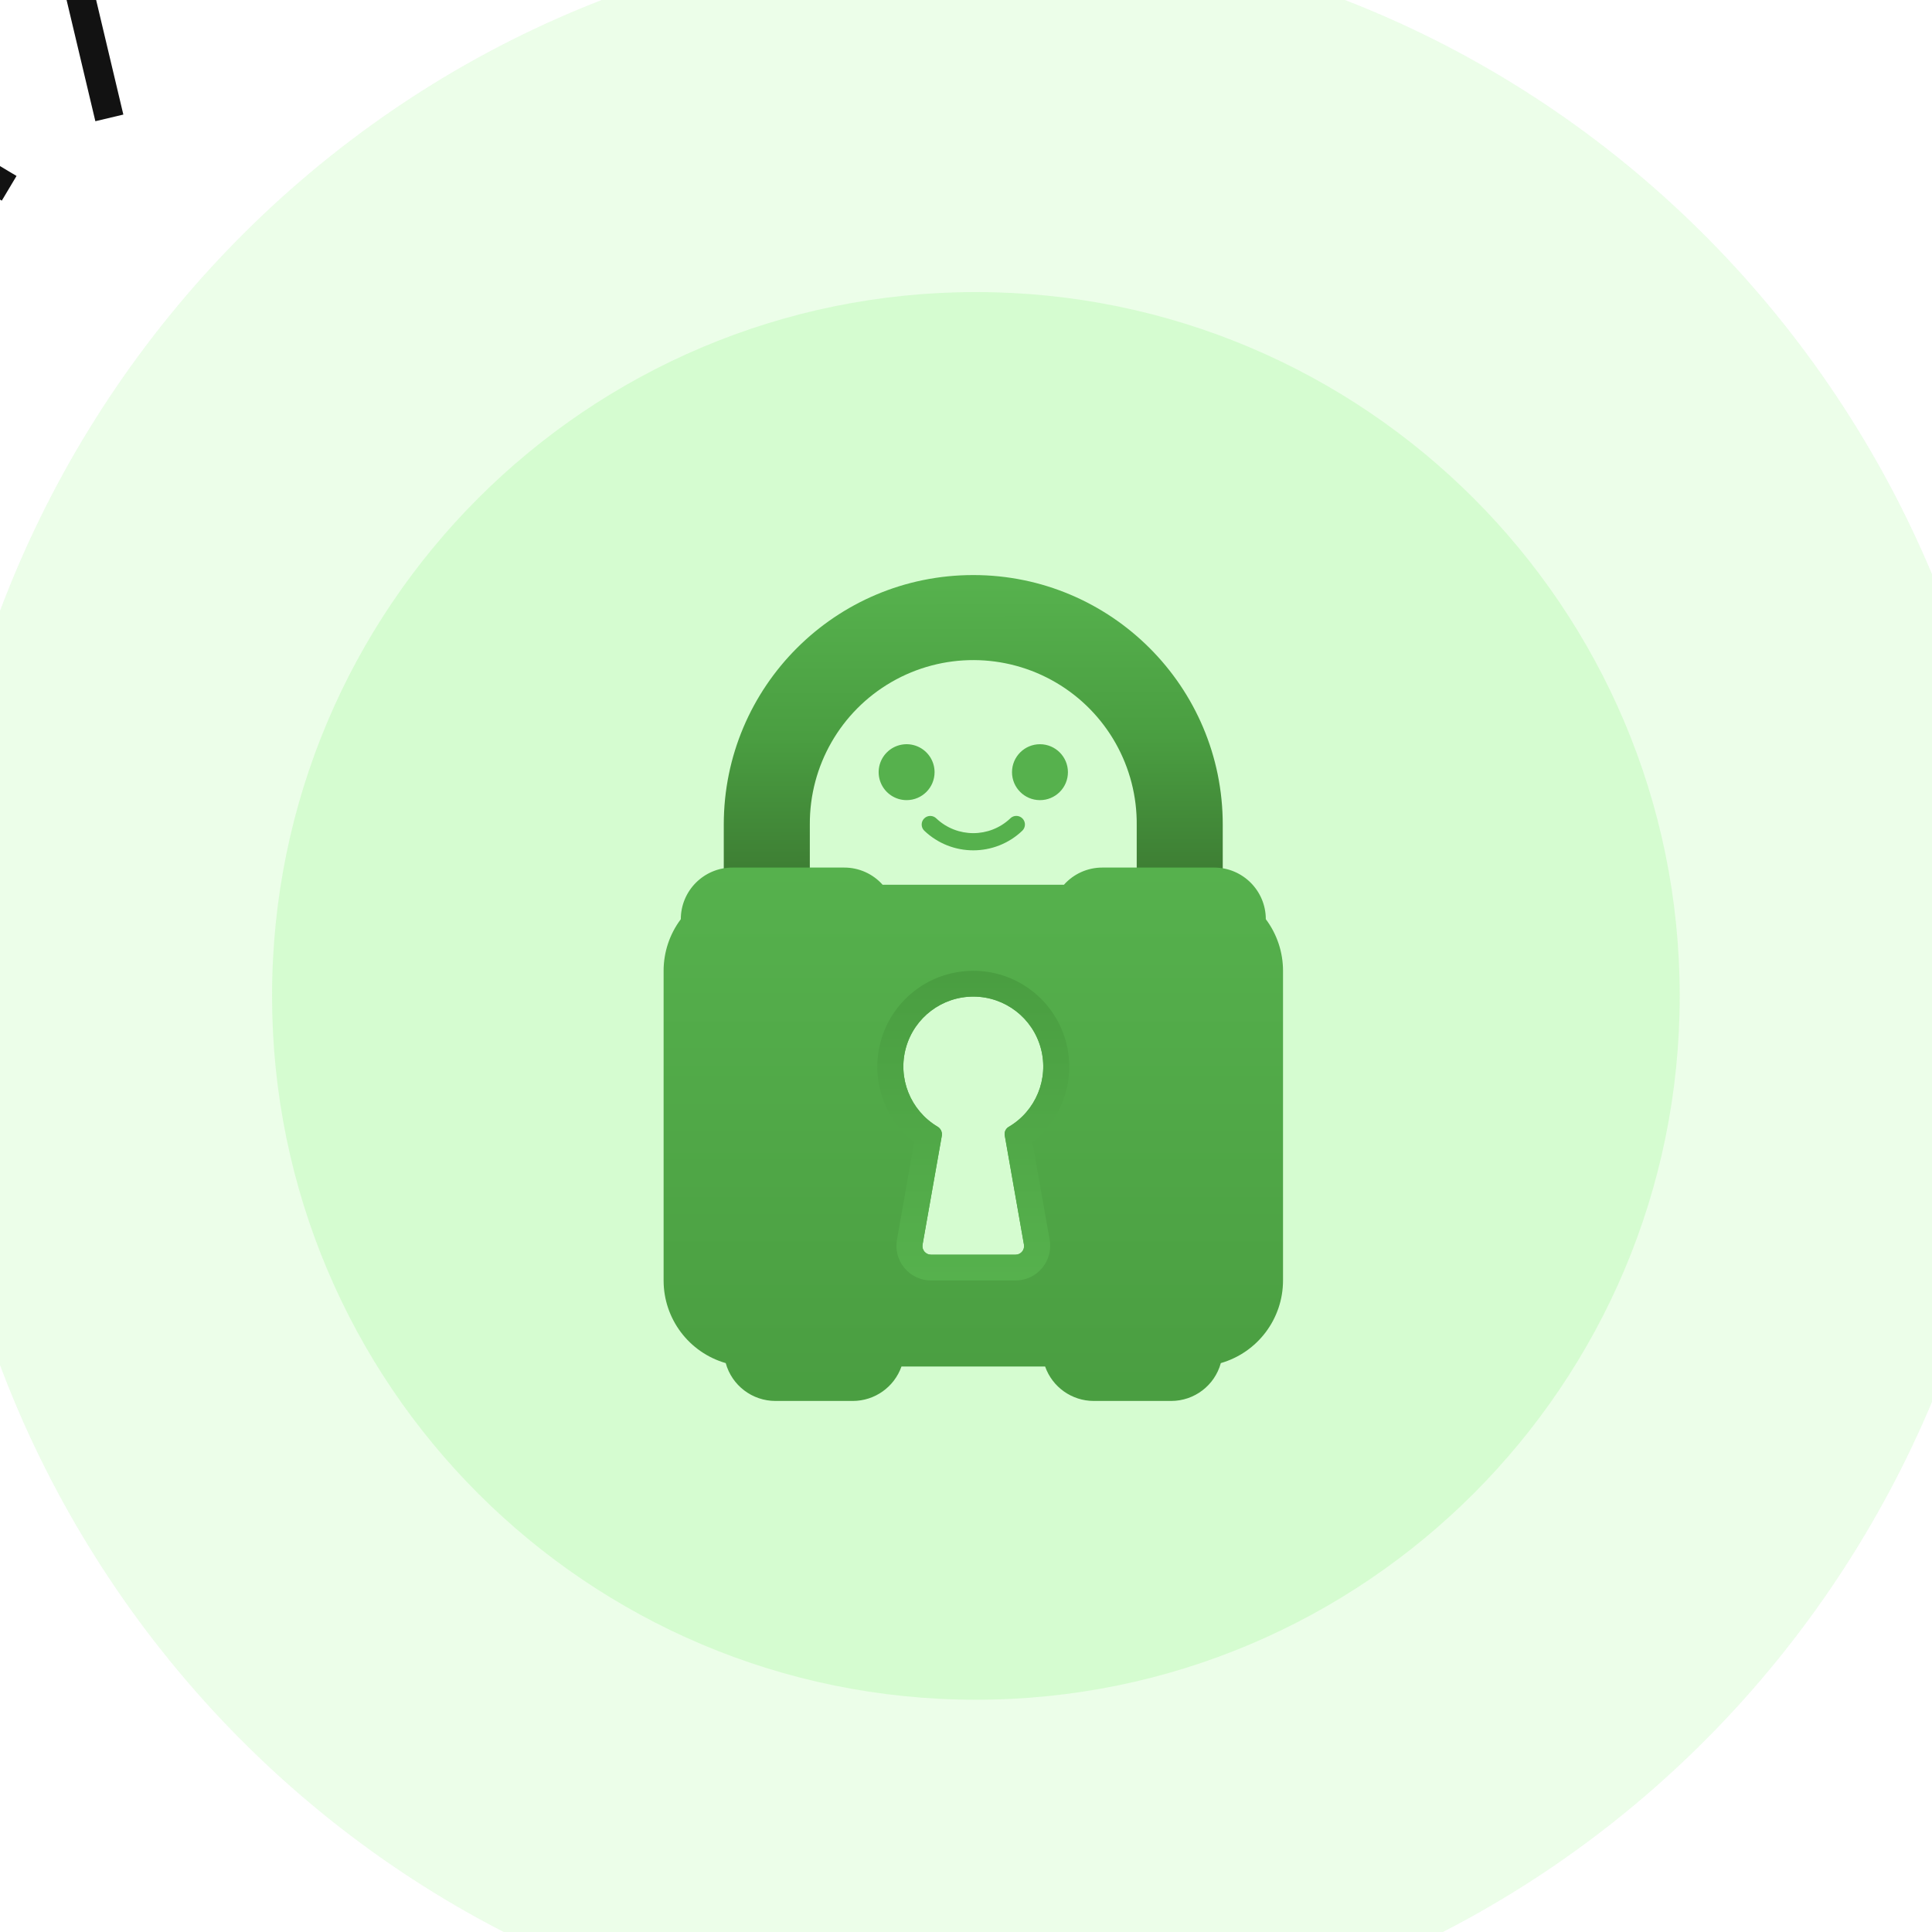
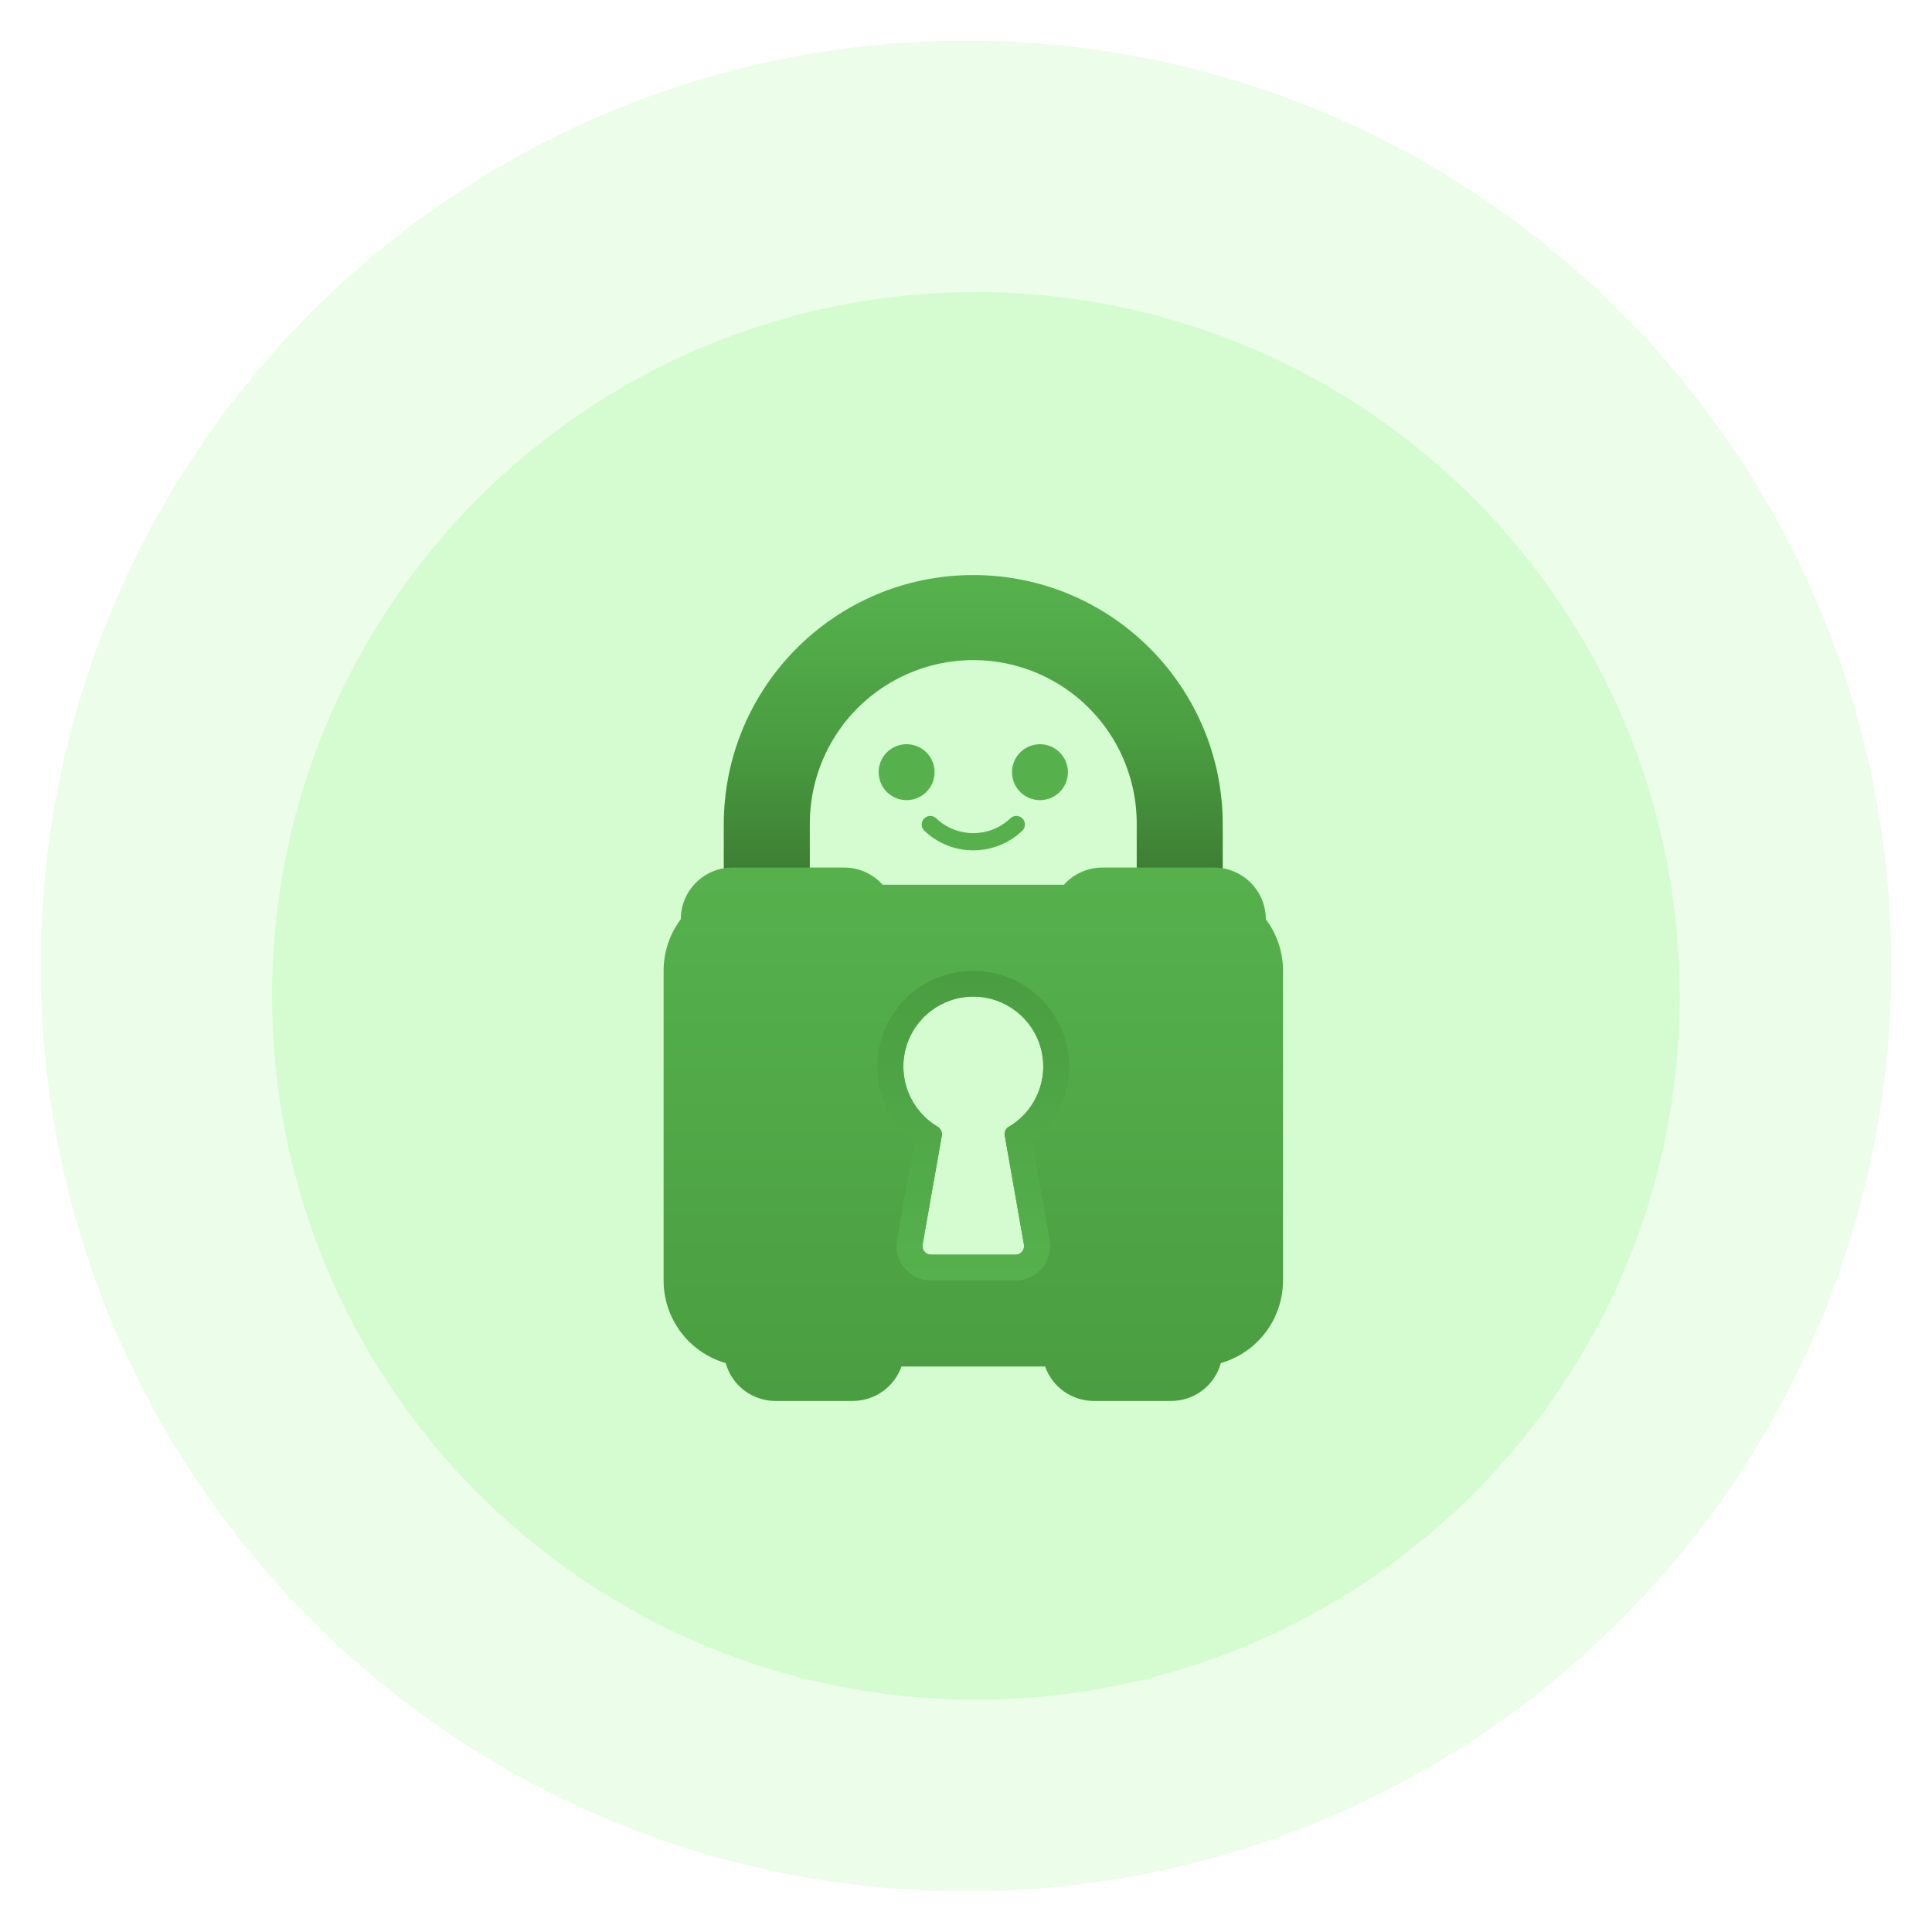
<svg xmlns="http://www.w3.org/2000/svg" xmlns:xlink="http://www.w3.org/1999/xlink" width="120" height="120" viewBox="33.0 8.5 237 237">
  <defs>
-     <linearGradient id="linear-gradient" x1="0.497" y1="0.031" x2="0.5" y2="0.995" gradientUnits="objectBoundingBox">
-       <stop offset="0" stop-color="#56b14d" />
-       <stop offset="0.541" stop-color="#4a9e41" />
-       <stop offset="1" stop-color="#3e7f34" />
-     </linearGradient>
-     <linearGradient id="linear-gradient-2" x1="0.5" y1="0.001" x2="0.5" y2="0.988" gradientUnits="objectBoundingBox">
-       <stop offset="0" stop-color="#56b14d" />
-       <stop offset="1" stop-color="#4a9e41" />
-     </linearGradient>
-     <linearGradient id="linear-gradient-3" x1="0.5" y1="0.999" x2="0.5" y2="0.012" xlink:href="#linear-gradient-2" />
+     <clipPath id="piabrandbadgeclip">
+       <circle cx="151.5" cy="127.0" r="113.5" />
+     </clipPath>
  </defs>
-   <g id="Group_51007" data-name="Group 51007" transform="translate(-249.84 -1993.74)">
-     <path id="Path_117710" data-name="Path 117710" d="M39.971,0A39.994,39.994,0,0,0,1.429,50.59l19.288-5.306a19.971,19.971,0,0,1,32.29-20.436L66.078,9.7A39.966,39.966,0,0,0,39.971,0Z" transform="matrix(-0.966, 0.259, -0.259, -0.966, 668.625, 2106.338)" fill="#ecf5eb" stroke="rgba(0,0,0,0)" stroke-width="1" />
-     <g id="Group_49607" data-name="Group 49607" transform="matrix(-0.883, 0.469, -0.469, -0.883, 309.627, 2026.326)">
-       <g id="Group_49604" data-name="Group 49604" transform="translate(0 14.33)">
-         <rect id="Rectangle_11097" data-name="Rectangle 11097" width="3.528" height="22.147" transform="translate(5.59 0) rotate(14.62)" fill="#121212" />
+   <g clip-path="url(#piabrandbadgeclip)" data-badge-clip="1">
+     <defs>
+       <linearGradient id="linear-gradient" x1="0.497" y1="0.031" x2="0.5" y2="0.995" gradientUnits="objectBoundingBox">
+         <stop offset="0" stop-color="#56b14d" />
+         <stop offset="0.541" stop-color="#4a9e41" />
+         <stop offset="1" stop-color="#3e7f34" />
+       </linearGradient>
+       <linearGradient id="linear-gradient-2" x1="0.5" y1="0.001" x2="0.5" y2="0.988" gradientUnits="objectBoundingBox">
+         <stop offset="0" stop-color="#56b14d" />
+         <stop offset="1" stop-color="#4a9e41" />
+       </linearGradient>
+       <linearGradient id="linear-gradient-3" x1="0.5" y1="0.999" x2="0.5" y2="0.012" xlink:href="#linear-gradient-2" />
+     </defs>
+     <g id="Group_51007" data-name="Group 51007" transform="translate(-249.84 -1993.74)">
+       <path id="Path_117710" data-name="Path 117710" d="M39.971,0A39.994,39.994,0,0,0,1.429,50.59l19.288-5.306a19.971,19.971,0,0,1,32.29-20.436L66.078,9.7A39.966,39.966,0,0,0,39.971,0Z" transform="matrix(-0.966, 0.259, -0.259, -0.966, 668.625, 2106.338)" fill="#ecf5eb" stroke="rgba(0,0,0,0)" stroke-width="1" />
+       <g id="Group_49607" data-name="Group 49607" transform="matrix(-0.883, 0.469, -0.469, -0.883, 309.627, 2026.326)">
+         <g id="Group_49604" data-name="Group 49604" transform="translate(0 14.33)">
+           <rect id="Rectangle_11097" data-name="Rectangle 11097" width="3.528" height="22.147" transform="translate(5.59 0) rotate(14.62)" fill="#121212" />
+         </g>
+         <g id="Group_49605" data-name="Group 49605" transform="translate(20.696 11.998)">
+           <rect id="Rectangle_11098" data-name="Rectangle 11098" width="38.669" height="3.528" transform="translate(3.018 0) rotate(58.798)" fill="#121212" />
+         </g>
+         <g id="Group_49606" data-name="Group 49606" transform="translate(30.251 0)">
+           <rect id="Rectangle_11099" data-name="Rectangle 11099" width="24.212" height="3.528" transform="translate(0.679 0) rotate(11.092)" fill="#121212" />
+         </g>
      </g>
-       <g id="Group_49605" data-name="Group 49605" transform="translate(20.696 11.998)">
-         <rect id="Rectangle_11098" data-name="Rectangle 11098" width="38.669" height="3.528" transform="translate(3.018 0) rotate(58.798)" fill="#121212" />
-       </g>
-       <g id="Group_49606" data-name="Group 49606" transform="translate(30.251 0)">
-         <rect id="Rectangle_11099" data-name="Rectangle 11099" width="24.212" height="3.528" transform="translate(0.679 0) rotate(11.092)" fill="#121212" />
-       </g>
-     </g>
-     <g id="Group_50354" data-name="Group 50354" transform="translate(14788.474 21351.576)">
-       <ellipse id="Ellipse_1899" data-name="Ellipse 1899" cx="127.763" cy="129.699" rx="127.763" ry="129.699" transform="translate(-14514 -19357.836)" fill="rgba(211,252,205,0.56)" opacity="0.785" />
-       <g id="Group_47824" data-name="Group 47824" transform="translate(-14472.26 -19313.508)">
-         <path id="Path_117696" data-name="Path 117696" d="M472.944,134.491a86.34,86.34,0,1,0-86.332,86.353A86.331,86.331,0,0,0,472.944,134.491Z" transform="translate(-300.265 -48.164)" fill="rgba(211,252,205,0.9)" />
-       </g>
-       <g id="Lock" transform="translate(-14424.229 -19278.793)">
-         <path id="Path_30" data-name="Path 30" d="M673.335,171.873v-5.411a20.051,20.051,0,1,1,40.1.134v5.277h10.553v-5.411a30.6,30.6,0,1,0-61.209,0v5.411Z" transform="translate(-655.398 -135.858)" fill="url(#linear-gradient)" />
-         <path id="Path_31" data-name="Path 31" d="M729.658,176.191a6.337,6.337,0,0,0-6.332-6.332H709.607a6.3,6.3,0,0,0-4.717,2.111H682.654a6.292,6.292,0,0,0-4.707-2.111H664.228a6.331,6.331,0,0,0-6.332,6.332,10.546,10.546,0,0,0-2.111,6.332v37.992a10.542,10.542,0,0,0,7.62,10.131,6.325,6.325,0,0,0,6.1,4.643H679a6.333,6.333,0,0,0,5.963-4.221h17.624a6.322,6.322,0,0,0,5.963,4.221h9.5a6.313,6.313,0,0,0,6.089-4.643,10.551,10.551,0,0,0,7.63-10.131V182.523A10.545,10.545,0,0,0,729.658,176.191ZM698.1,201.677a1.018,1.018,0,0,0-.465,1.066l2.353,13.371a1.05,1.05,0,0,1-1.034,1.235H688.585a1.05,1.05,0,0,1-1.034-1.235l2.364-13.371a1.088,1.088,0,0,0-.538-1.108,8.581,8.581,0,1,1,8.728.042Z" transform="translate(-655.785 -133.977)" fill="url(#linear-gradient-2)" />
-         <path id="Path_32" data-name="Path 32" d="M687.641,158.96a3.43,3.43,0,1,0-3.42,3.42A3.431,3.431,0,0,0,687.641,158.96Zm12.938-3.439A3.43,3.43,0,1,0,704,158.96,3.435,3.435,0,0,0,700.579,155.521Zm-3.655,9.105a6.6,6.6,0,0,1-9.066,0,1.055,1.055,0,0,0-1.49,1.494,8.708,8.708,0,0,0,12.046,0,1.056,1.056,0,0,0-1.49-1.5Z" transform="translate(-654.401 -134.77)" fill="#56b14d" />
-         <path id="Path_33" data-name="Path 33" d="M699.653,202.892a11.765,11.765,0,0,0-7.25-21.033,10.429,10.429,0,0,0-1.4.085,11.76,11.76,0,0,0-5.857,20.948l-2.111,11.957a4.254,4.254,0,0,0,4.19,5h10.353a4.254,4.254,0,0,0,4.189-5Zm-2.068,13.793H687.21a1.049,1.049,0,0,1-1.034-1.235l2.364-13.371a1.088,1.088,0,0,0-.538-1.108,8.581,8.581,0,1,1,8.728.042,1.017,1.017,0,0,0-.464,1.066l2.353,13.371A1.049,1.049,0,0,1,697.584,216.685Z" transform="translate(-654.41 -133.313)" fill="url(#linear-gradient-3)" />
+       <g id="Group_50354" data-name="Group 50354" transform="translate(14788.474 21351.576)">
+         <ellipse id="Ellipse_1899" data-name="Ellipse 1899" cx="127.763" cy="129.699" rx="127.763" ry="129.699" transform="translate(-14514 -19357.836)" fill="rgba(211,252,205,0.56)" opacity="0.785" />
+         <g id="Group_47824" data-name="Group 47824" transform="translate(-14472.26 -19313.508)">
+           <path id="Path_117696" data-name="Path 117696" d="M472.944,134.491a86.34,86.34,0,1,0-86.332,86.353A86.331,86.331,0,0,0,472.944,134.491Z" transform="translate(-300.265 -48.164)" fill="rgba(211,252,205,0.9)" />
+         </g>
+         <g id="Lock" transform="translate(-14424.229 -19278.793)">
+           <path id="Path_30" data-name="Path 30" d="M673.335,171.873v-5.411a20.051,20.051,0,1,1,40.1.134v5.277h10.553v-5.411a30.6,30.6,0,1,0-61.209,0v5.411Z" transform="translate(-655.398 -135.858)" fill="url(#linear-gradient)" />
+           <path id="Path_31" data-name="Path 31" d="M729.658,176.191a6.337,6.337,0,0,0-6.332-6.332H709.607a6.3,6.3,0,0,0-4.717,2.111H682.654a6.292,6.292,0,0,0-4.707-2.111H664.228a6.331,6.331,0,0,0-6.332,6.332,10.546,10.546,0,0,0-2.111,6.332v37.992a10.542,10.542,0,0,0,7.62,10.131,6.325,6.325,0,0,0,6.1,4.643H679a6.333,6.333,0,0,0,5.963-4.221h17.624a6.322,6.322,0,0,0,5.963,4.221h9.5a6.313,6.313,0,0,0,6.089-4.643,10.551,10.551,0,0,0,7.63-10.131V182.523A10.545,10.545,0,0,0,729.658,176.191ZM698.1,201.677a1.018,1.018,0,0,0-.465,1.066l2.353,13.371a1.05,1.05,0,0,1-1.034,1.235H688.585a1.05,1.05,0,0,1-1.034-1.235l2.364-13.371a1.088,1.088,0,0,0-.538-1.108,8.581,8.581,0,1,1,8.728.042Z" transform="translate(-655.785 -133.977)" fill="url(#linear-gradient-2)" />
+           <path id="Path_32" data-name="Path 32" d="M687.641,158.96a3.43,3.43,0,1,0-3.42,3.42A3.431,3.431,0,0,0,687.641,158.96Zm12.938-3.439A3.43,3.43,0,1,0,704,158.96,3.435,3.435,0,0,0,700.579,155.521Zm-3.655,9.105a6.6,6.6,0,0,1-9.066,0,1.055,1.055,0,0,0-1.49,1.494,8.708,8.708,0,0,0,12.046,0,1.056,1.056,0,0,0-1.49-1.5Z" transform="translate(-654.401 -134.77)" fill="#56b14d" />
+           <path id="Path_33" data-name="Path 33" d="M699.653,202.892a11.765,11.765,0,0,0-7.25-21.033,10.429,10.429,0,0,0-1.4.085,11.76,11.76,0,0,0-5.857,20.948l-2.111,11.957a4.254,4.254,0,0,0,4.19,5h10.353a4.254,4.254,0,0,0,4.189-5Zm-2.068,13.793H687.21a1.049,1.049,0,0,1-1.034-1.235l2.364-13.371a1.088,1.088,0,0,0-.538-1.108,8.581,8.581,0,1,1,8.728.042,1.017,1.017,0,0,0-.464,1.066l2.353,13.371A1.049,1.049,0,0,1,697.584,216.685Z" transform="translate(-654.41 -133.313)" fill="url(#linear-gradient-3)" />
+         </g>
      </g>
    </g>
  </g>
</svg>
